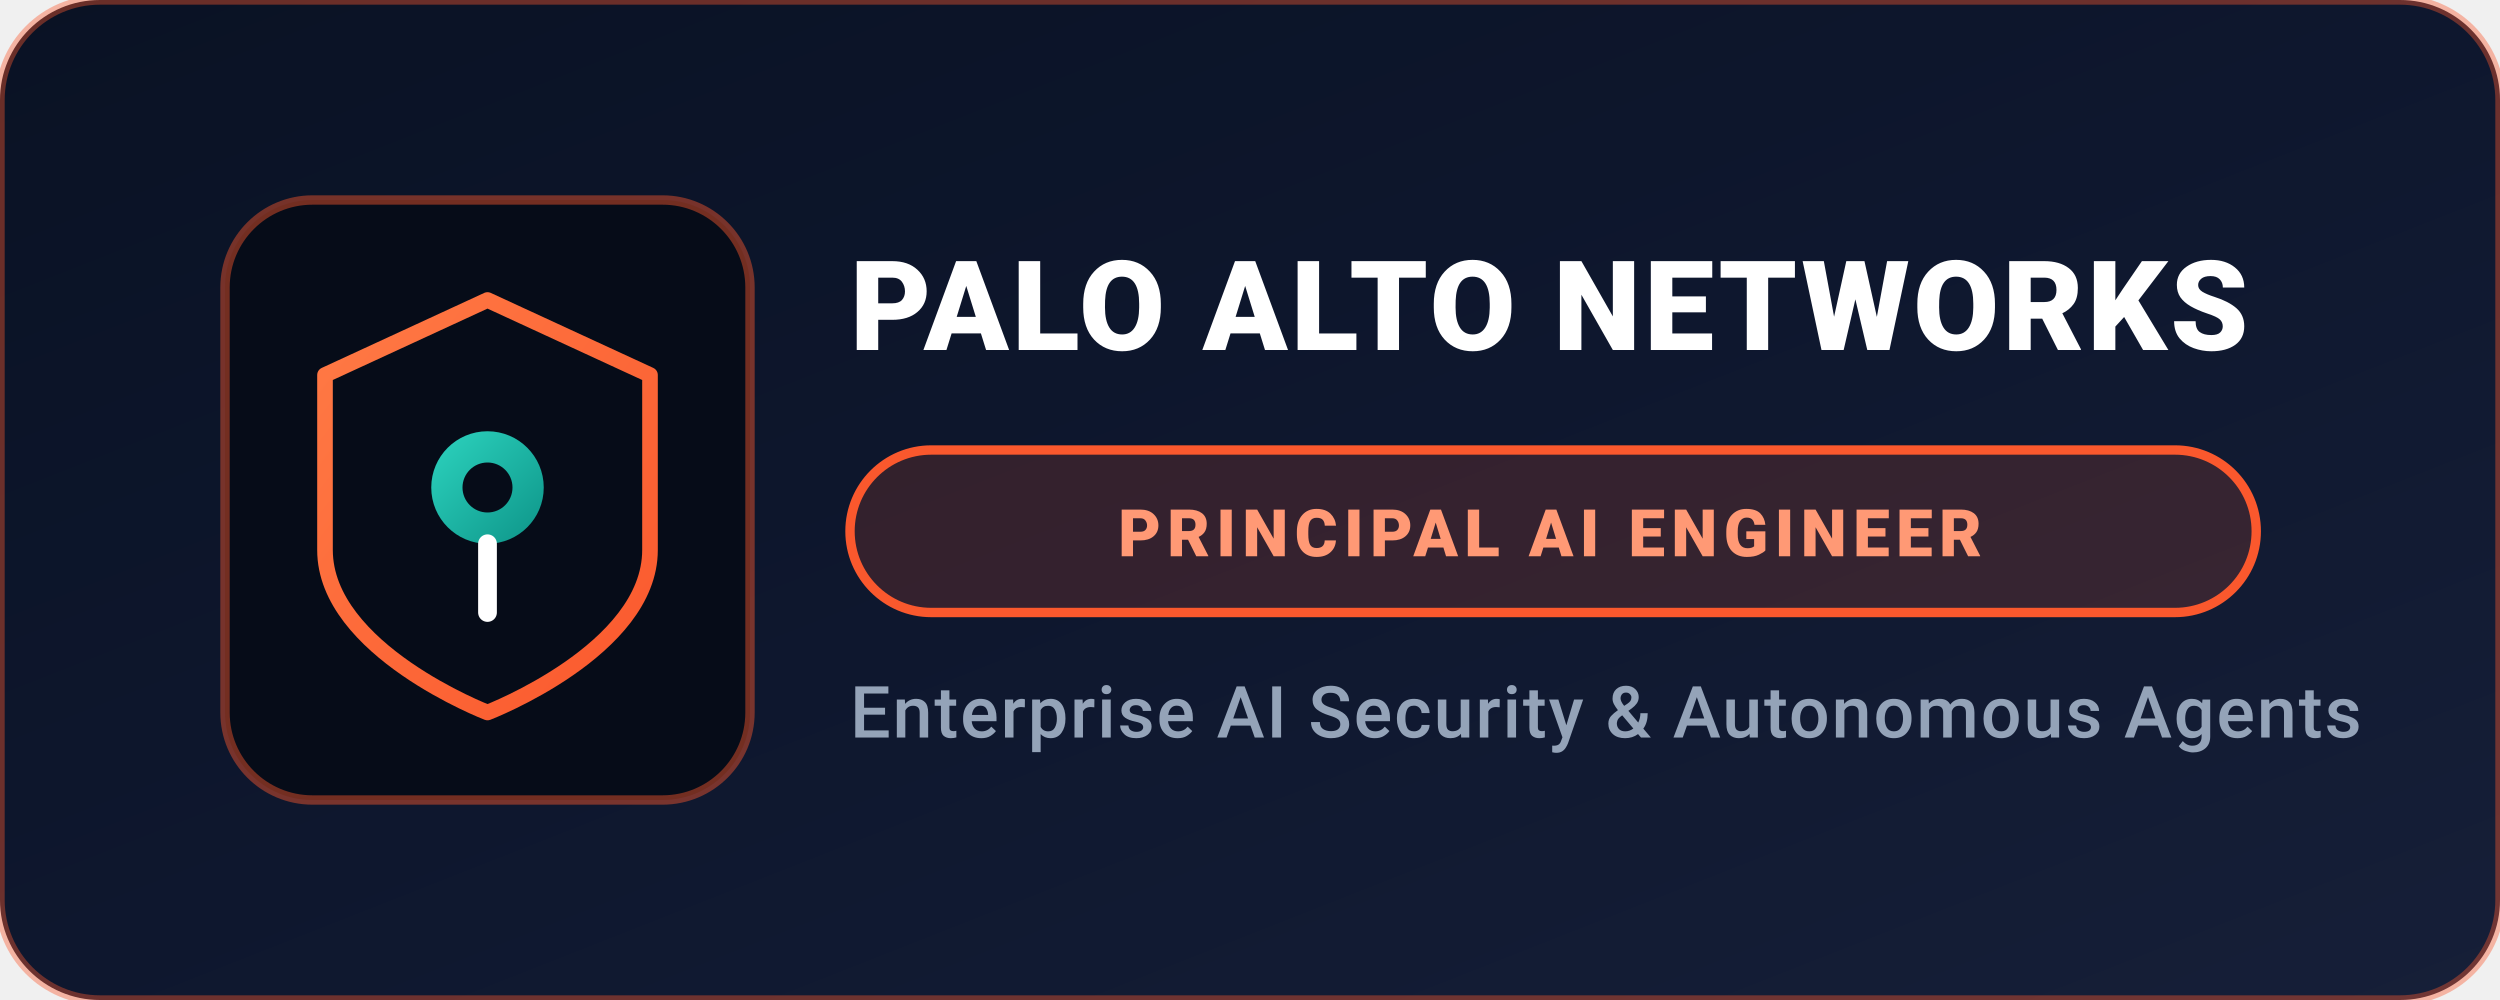
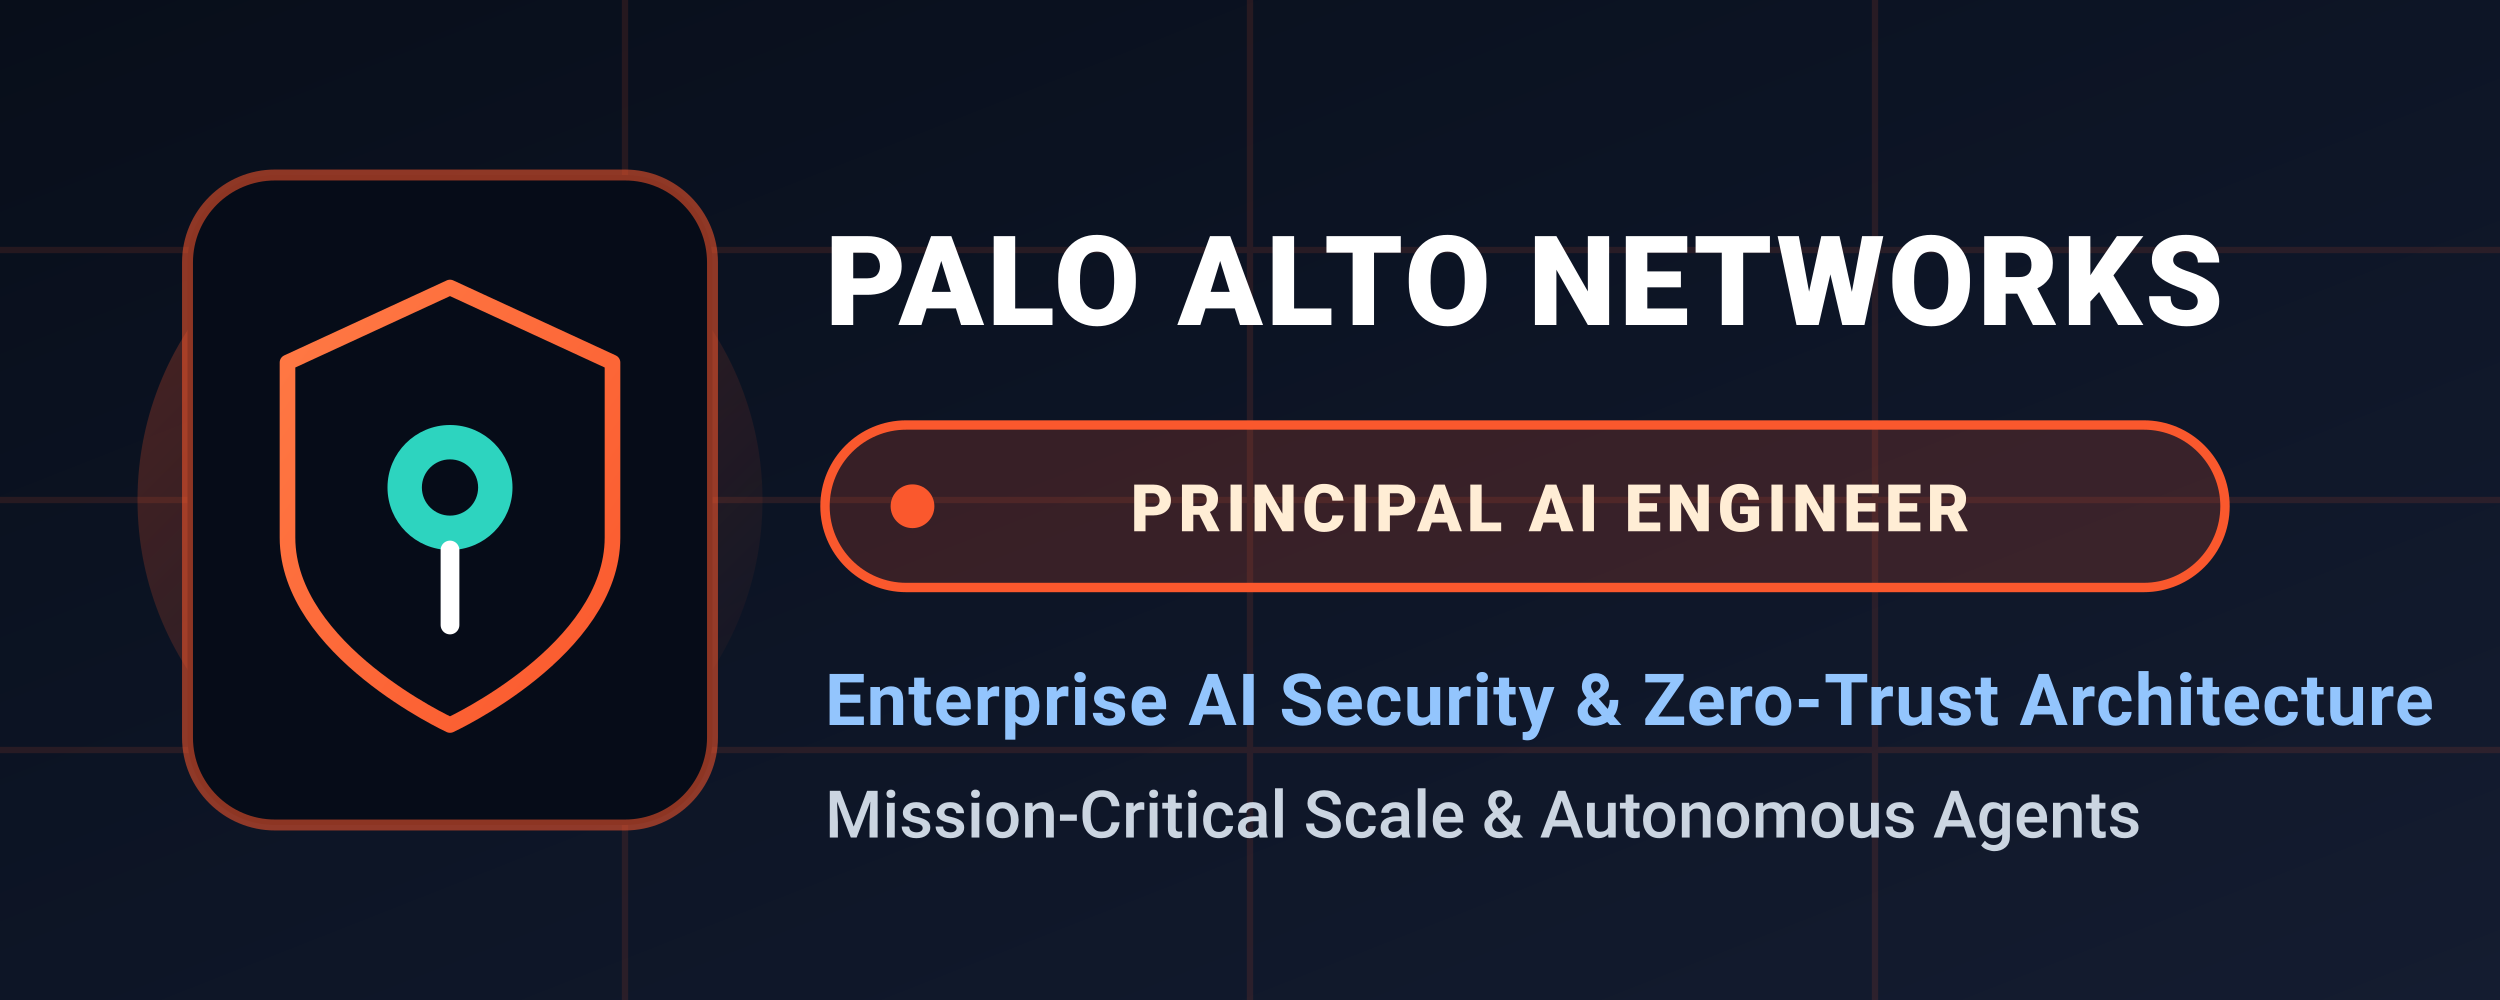
<svg xmlns="http://www.w3.org/2000/svg" viewBox="0 0 400 160" width="400" height="160">
  <defs>
    <linearGradient id="panwBg" x1="0%" y1="0%" x2="100%" y2="100%">
-       <stop offset="0%" stop-color="#0a1224" />
-       <stop offset="50%" stop-color="#0e172e" />
-       <stop offset="100%" stop-color="#161f38" />
+       <stop offset="0%" stop-color="#080e1a" />
+       <stop offset="50%" stop-color="#0d1526" />
+       <stop offset="100%" stop-color="#141c30" />
    </linearGradient>
    <linearGradient id="panwFlame" x1="0%" y1="0%" x2="100%" y2="100%">
      <stop offset="0%" stop-color="#ff7a45" />
      <stop offset="100%" stop-color="#fa582d" />
    </linearGradient>
-     <linearGradient id="panwTeal" x1="0%" y1="0%" x2="100%" y2="100%">
-       <stop offset="0%" stop-color="#2dd4bf" />
-       <stop offset="100%" stop-color="#0d9488" />
+     <linearGradient id="panwGlow" x1="0%" y1="0%" x2="100%" y2="100%">
+       <stop offset="0%" stop-color="rgba(250, 88, 45, 0.28)" />
+       <stop offset="100%" stop-color="rgba(250, 88, 45, 0)" />
    </linearGradient>
  </defs>
-   <rect width="100%" height="100%" rx="16" fill="url(#panwBg)" stroke="rgba(250, 88, 45, 0.4)" stroke-width="1.5" />
-   <g transform="translate(36, 32)">
-     <rect width="84" height="96" rx="14" fill="#060c18" stroke="rgba(250, 88, 45, 0.45)" stroke-width="1.5" />
-     <path d="M42 16 L68 28 L68 56 C68 72 42 82 42 82 C42 82 16 72 16 56 L16 28 Z" fill="none" stroke="url(#panwFlame)" stroke-width="2.5" stroke-linejoin="round" />
-     <circle cx="42" cy="46" r="9" fill="url(#panwTeal)" />
-     <path d="M42 55 L42 66" stroke="#ffffff" stroke-width="3" stroke-linecap="round" />
-     <circle cx="42" cy="46" r="4" fill="#060c18" />
+   <rect width="100%" height="100%" fill="url(#panwBg)" />
+   <g opacity="0.12" stroke="#fa582d" stroke-width="1">
+     <line x1="0" y1="40" x2="400" y2="40" />
+     <line x1="0" y1="80" x2="400" y2="80" />
+     <line x1="0" y1="120" x2="400" y2="120" />
+     <line x1="100" y1="0" x2="100" y2="160" />
+     <line x1="200" y1="0" x2="200" y2="160" />
+     <line x1="300" y1="0" x2="300" y2="160" />
  </g>
-   <text x="136" y="56" font-family="'Segoe UI', -apple-system, Roboto, sans-serif" font-size="20" font-weight="900" fill="#ffffff" letter-spacing="0.5">PALO ALTO NETWORKS</text>
-   <rect x="136" y="72" width="225" height="26" rx="13" fill="rgba(250, 88, 45, 0.16)" stroke="#fa582d" stroke-width="1.5" />
-   <text x="248" y="89" font-family="'Segoe UI', -apple-system, Roboto, sans-serif" font-size="10.5" font-weight="800" fill="#ff9975" text-anchor="middle" letter-spacing="1">PRINCIPAL AI ENGINEER</text>
-   <text x="136" y="118" font-family="'Segoe UI', -apple-system, Roboto, sans-serif" font-size="11.5" font-weight="500" fill="#94a3b8" letter-spacing="0.3">Enterprise AI Security &amp; Autonomous Agents</text>
+   <circle cx="72" cy="80" r="50" fill="url(#panwGlow)" />
+   <g transform="translate(30, 28)">
+     <rect width="84" height="104" rx="14" fill="#060c18" stroke="rgba(250, 88, 45, 0.55)" stroke-width="1.75" />
+     <path d="M42 18 L68 30 L68 58 C68 76 42 88 42 88 C42 88 16 76 16 58 L16 30 Z" fill="none" stroke="url(#panwFlame)" stroke-width="2.5" stroke-linejoin="round" />
+     <circle cx="42" cy="50" r="10" fill="#2dd4bf" />
+     <path d="M42 60 L42 72" stroke="#ffffff" stroke-width="3" stroke-linecap="round" />
+     <circle cx="42" cy="50" r="4.5" fill="#060c18" />
+   </g>
+   <text x="132" y="52" font-family="'Segoe UI', -apple-system, Roboto, sans-serif" font-size="20" font-weight="900" fill="#ffffff" letter-spacing="0.5">PALO ALTO NETWORKS</text>
+   <rect x="132" y="68" width="224" height="26" rx="13" fill="rgba(250, 88, 45, 0.18)" stroke="#fa582d" stroke-width="1.5" />
+   <circle cx="146" cy="81" r="3.5" fill="#fa582d" />
+   <text x="248" y="85" font-family="'Segoe UI', -apple-system, Roboto, sans-serif" font-size="10.5" font-weight="800" fill="#ffedd5" text-anchor="middle" letter-spacing="0.8">PRINCIPAL AI ENGINEER</text>
+   <text x="132" y="116" font-family="'Segoe UI', -apple-system, Roboto, sans-serif" font-size="11.5" font-weight="600" fill="#93c5fd" letter-spacing="0.2">Enterprise AI Security &amp; Zero-Trust Architecture</text>
+   <text x="132" y="134" font-family="'Segoe UI', -apple-system, Roboto, sans-serif" font-size="10.5" font-weight="500" fill="#cbd5e1">Mission-Critical Scale &amp; Autonomous Agents</text>
</svg>
